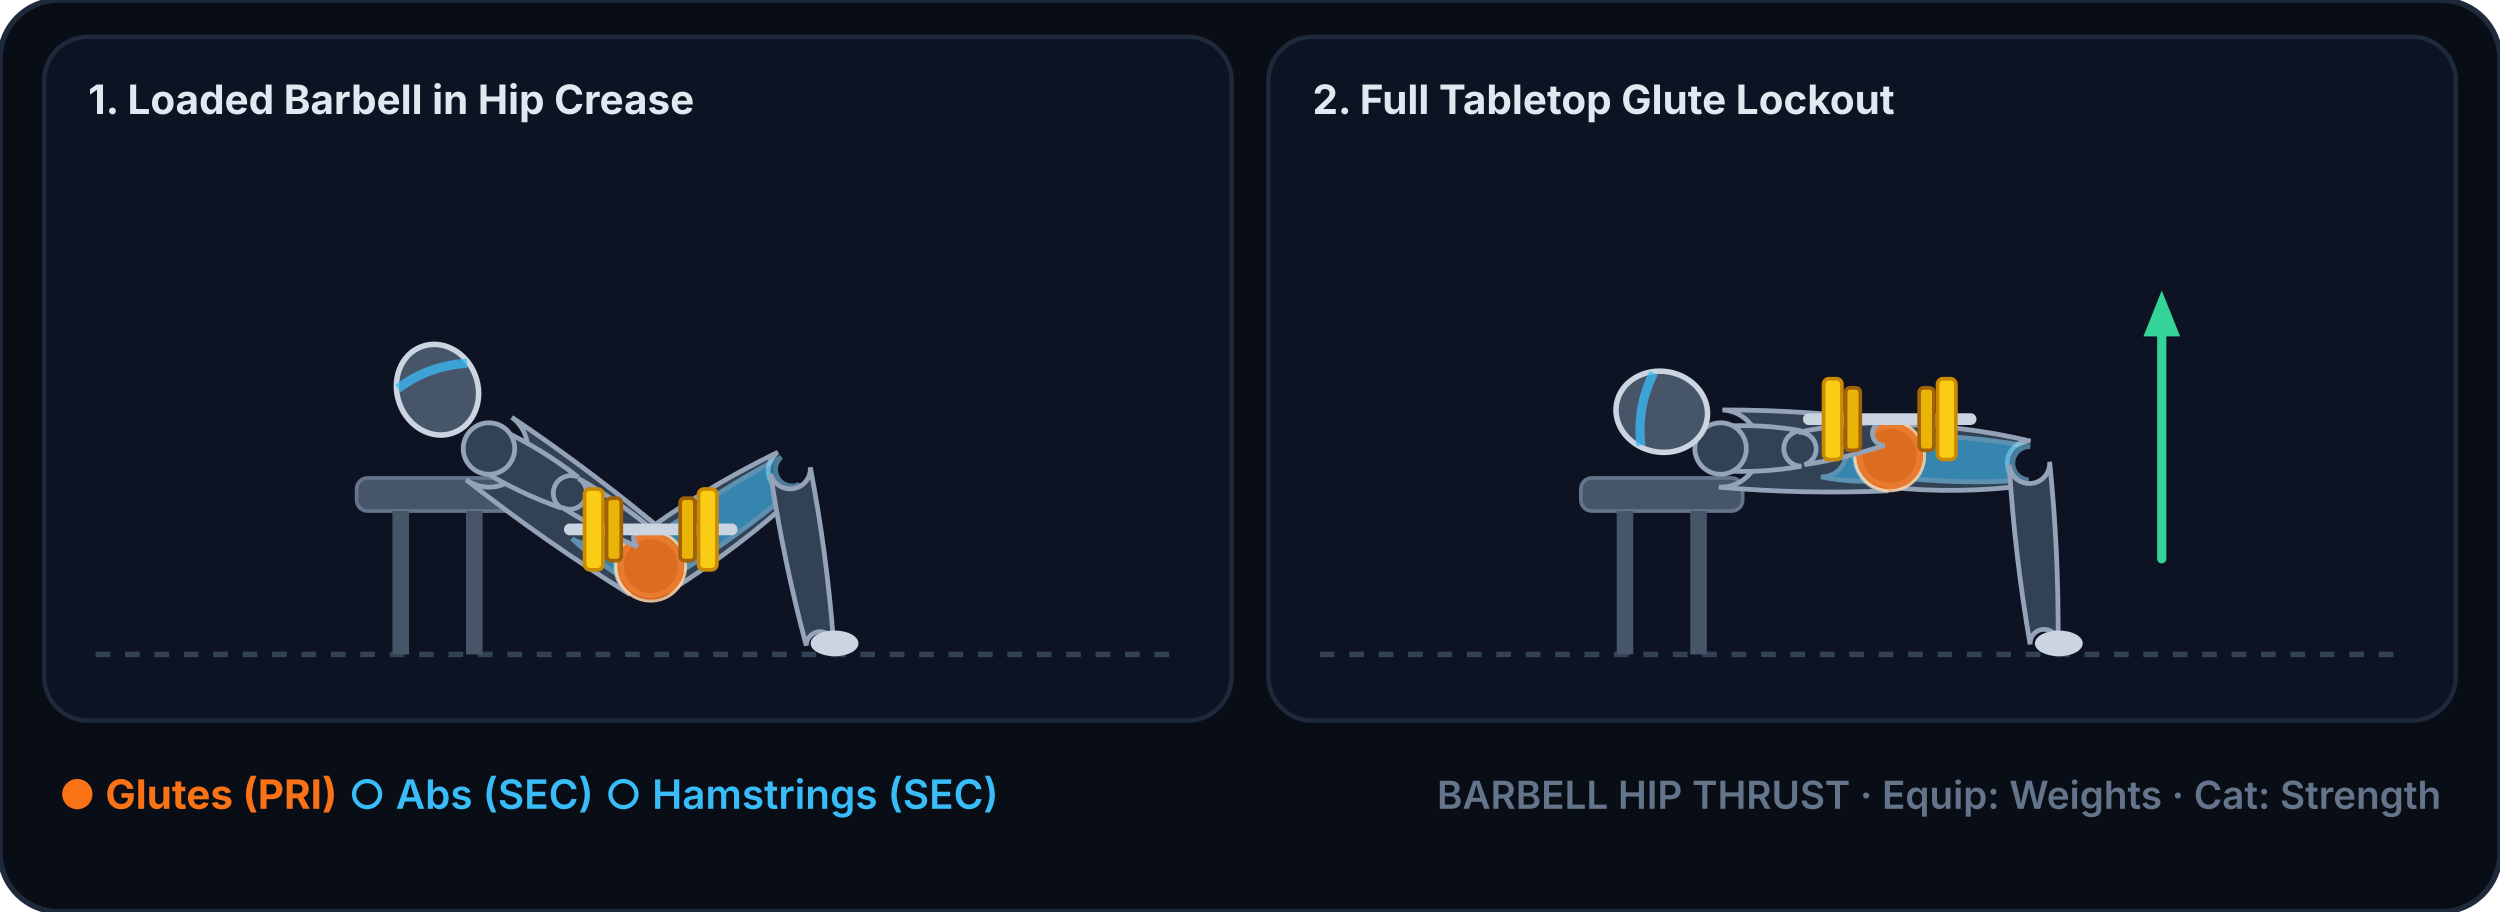
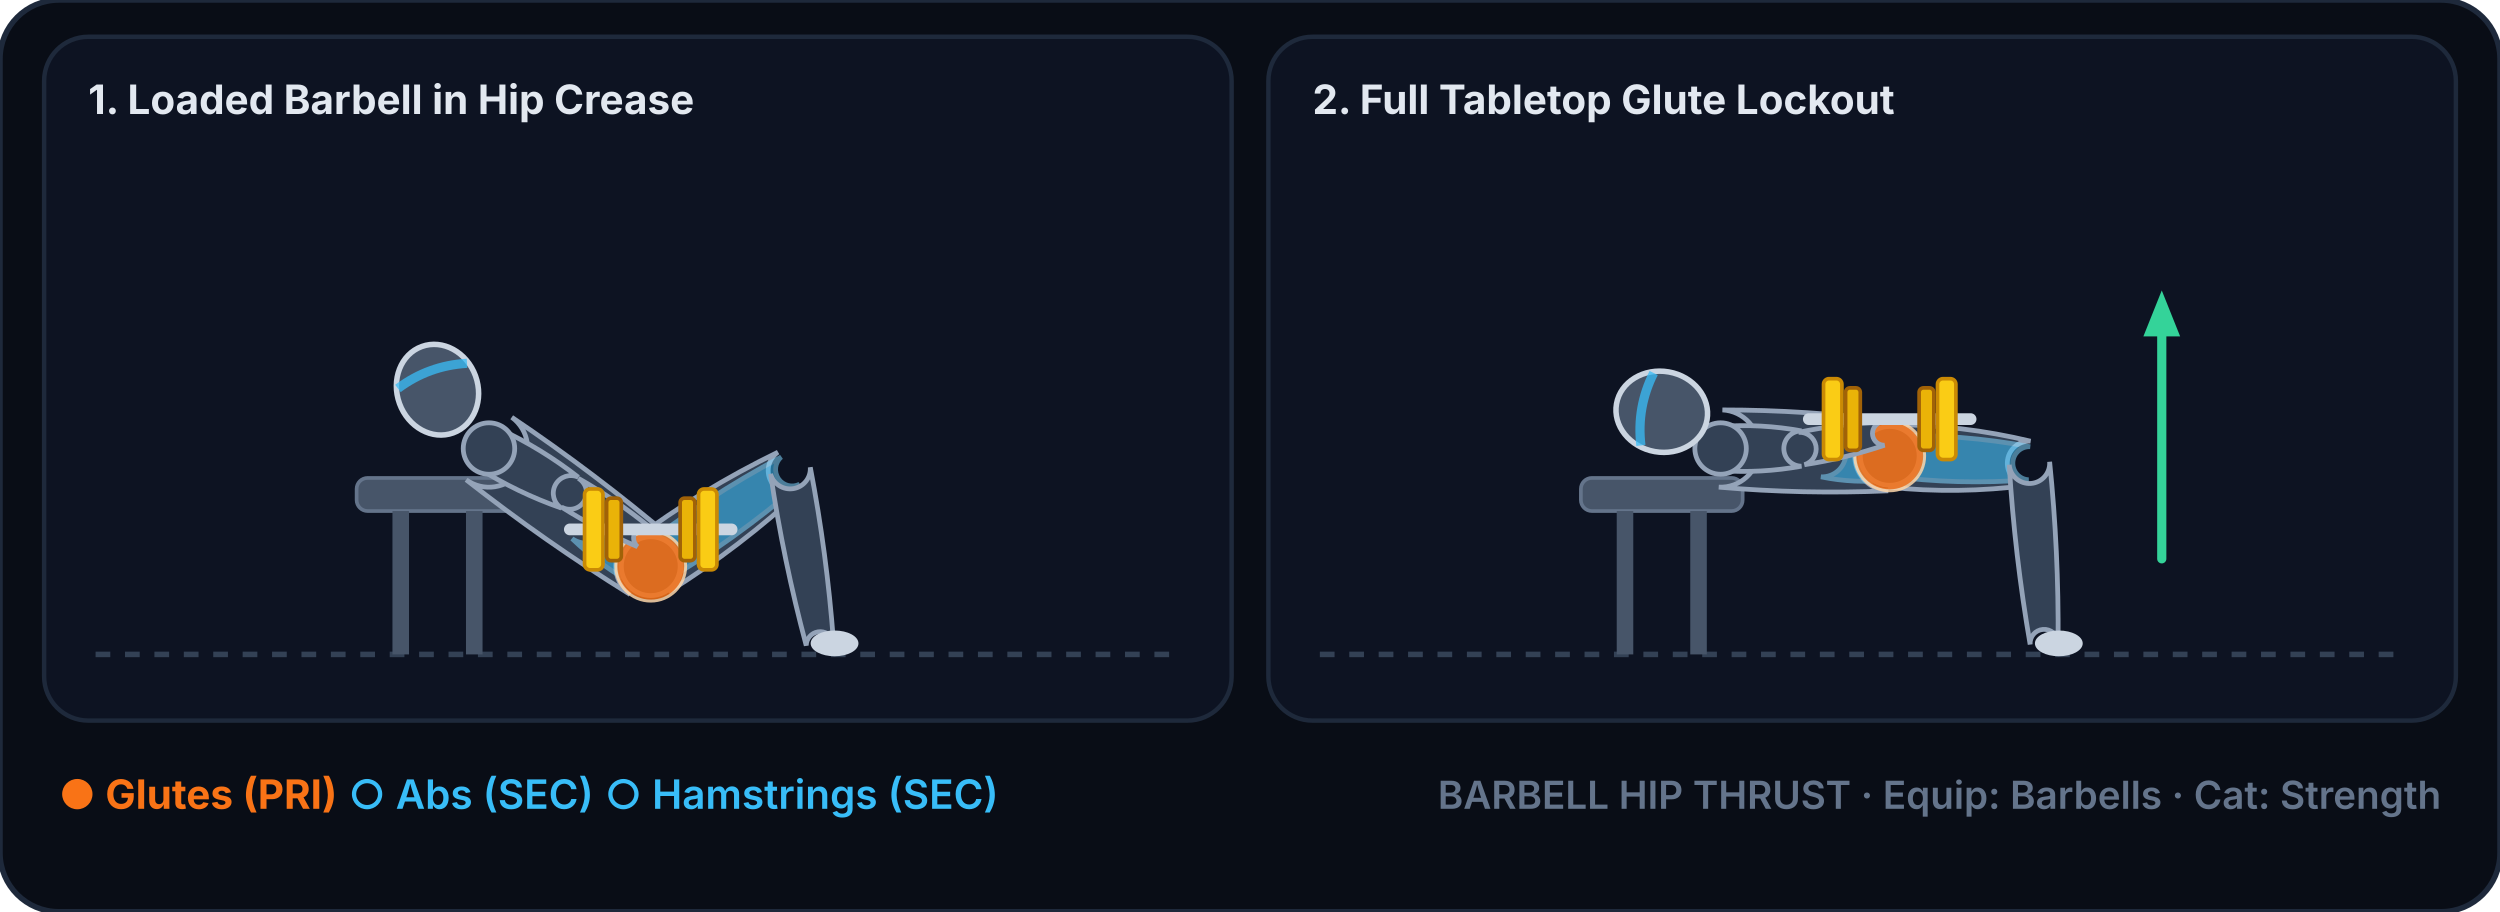
<svg xmlns="http://www.w3.org/2000/svg" viewBox="0 0 680 248" width="680" height="248" role="img" aria-label="Barbell Hip Thrust on Bench multi-step exercise diagram">
  <defs>
    <marker id="arrow" viewBox="0 0 10 10" refX="6" refY="5" markerWidth="5" markerHeight="5" orient="auto-start-reverse">
      <path d="M 0 1 L 10 5 L 0 9 z" fill="#34d399" />
    </marker>
  </defs>
  <rect width="680" height="248" rx="16" fill="#090d16" stroke="#1e293b" stroke-width="1.5" />
  <g transform="translate(12, 10)">
    <rect width="323" height="186" rx="12" fill="#0d1322" stroke="#1e293b" stroke-width="1.2" />
    <text x="12" y="21" fill="#e2e8f0" font-family="-apple-system, BlinkMacSystemFont, sans-serif" font-size="11" font-weight="700">1. Loaded Barbell in Hip Crease</text>
    <line x1="14" y1="168" x2="309" y2="168" stroke="#334155" stroke-width="1.5" stroke-dasharray="4 4" />
    <g transform="translate(59, 0)">
      <rect x="26" y="120" width="44" height="9" rx="3" fill="#475569" stroke="#64748b" stroke-width="1" />
      <line x1="38" y1="129" x2="38" y2="168" stroke="#475569" stroke-width="4.5" />
      <line x1="58" y1="129" x2="58" y2="168" stroke="#475569" stroke-width="4.5" />
      <path d="M 111.6 136.3 Q 90.8 118.7 68.2 103.5 A 10.5 10.5 0 0 1 55.8 120.5 Q 77.2 137.3 100.4 151.7 A 9.5 9.5 0 0 1 111.6 136.3 Z" fill="#334155" stroke="#94a3b8" stroke-width="1.3" />
      <g opacity="0.55">
        <path d="M 109.8 138.7 Q 101.9 131.1 92.2 125.9 A 6.5 6.5 0 0 1 84.6 136.5 Q 92.5 144.1 102.2 149.3 A 6.5 6.5 0 0 1 109.8 138.7 Z" fill="#38bdf8" stroke="#7dd3fc" stroke-width="1.3" />
      </g>
      <path d="M 110.8 151.0 Q 130.4 138.8 147.4 123.0 A 6 6 0 0 1 140.6 113.0 Q 119.6 123.2 101.2 137.0 A 8.5 8.5 0 0 1 110.8 151.0 Z" fill="#334155" stroke="#94a3b8" stroke-width="1.3" />
      <g opacity="0.55">
        <path d="M 109.1 148.5 Q 129.0 136.8 146.5 121.7 A 4.5 4.5 0 0 1 141.5 114.3 Q 121.0 125.2 102.9 139.5 A 5.5 5.5 0 0 1 109.1 148.5 Z" fill="#38bdf8" stroke="#7dd3fc" stroke-width="1.3" />
      </g>
      <circle cx="106.0" cy="144.0" r="8" fill="#334155" stroke="#94a3b8" stroke-width="1.3" />
      <circle cx="106.0" cy="144.0" r="9.5" fill="#f97316" opacity="0.85" stroke="#fed7aa" stroke-width="0.8" />
      <path d="M 138.6 118.9 Q 142.1 142.5 148.3 165.6 A 3.8 3.8 0 0 1 155.7 164.4 Q 153.9 140.5 149.4 117.1 A 5.5 5.5 0 0 1 138.6 118.9 Z" fill="#334155" stroke="#94a3b8" stroke-width="1.3" />
      <ellipse cx="156.0" cy="165.0" rx="6.5" ry="3.5" fill="#cbd5e1" />
      <path d="M 59.1 117.3 Q 69.7 124.0 81.7 128.2 A 4.8 4.8 0 0 1 86.3 119.8 Q 76.3 112.0 64.9 106.7 A 6 6 0 0 1 59.1 117.3 Z" fill="#334155" stroke="#94a3b8" stroke-width="1.3" />
      <path d="M 81.7 127.9 Q 91.5 134.1 102.4 138.7 A 3.2 3.2 0 0 1 105.6 133.3 Q 96.5 125.9 86.3 120.1 A 4.5 4.5 0 0 1 81.7 127.9 Z" fill="#334155" stroke="#94a3b8" stroke-width="1.3" />
      <circle cx="62.0" cy="112.0" r="7" fill="#334155" stroke="#94a3b8" stroke-width="1.3" />
      <g transform="translate(48.0, 96.0) rotate(-20)">
        <ellipse cx="0" cy="0" rx="11" ry="12.5" fill="#475569" stroke="#cbd5e1" stroke-width="1.5" />
        <path d="M -10 -4 Q 0 -7 10 -4" stroke="#38bdf8" stroke-width="2.5" fill="none" opacity="0.75" />
      </g>
      <g transform="translate(106.0, 134.0) rotate(0)">
        <line x1="-22" y1="0" x2="22" y2="0" stroke="#cbd5e1" stroke-width="3.2" stroke-linecap="round" />
        <rect x="-18" y="-11" width="5" height="22" rx="1.5" fill="#facc15" stroke="#ca8a04" stroke-width="1" />
        <rect x="-12" y="-8.5" width="4" height="17" rx="1.2" fill="#eab308" stroke="#a16207" stroke-width="1" />
        <rect x="13" y="-11" width="5" height="22" rx="1.5" fill="#facc15" stroke="#ca8a04" stroke-width="1" />
        <rect x="8" y="-8.5" width="4" height="17" rx="1.2" fill="#eab308" stroke="#a16207" stroke-width="1" />
      </g>
    </g>
  </g>
  <g transform="translate(345, 10)">
    <rect width="323" height="186" rx="12" fill="#0d1322" stroke="#1e293b" stroke-width="1.2" />
    <text x="12" y="21" fill="#e2e8f0" font-family="-apple-system, BlinkMacSystemFont, sans-serif" font-size="11" font-weight="700">2. Full Tabletop Glute Lockout</text>
    <line x1="14" y1="168" x2="309" y2="168" stroke="#334155" stroke-width="1.5" stroke-dasharray="4 4" />
    <g transform="translate(59, 0)">
      <rect x="26" y="120" width="44" height="9" rx="3" fill="#475569" stroke="#64748b" stroke-width="1" />
      <line x1="38" y1="129" x2="38" y2="168" stroke="#475569" stroke-width="4.5" />
      <line x1="58" y1="129" x2="58" y2="168" stroke="#475569" stroke-width="4.5" />
      <path d="M 110.4 104.5 Q 87.5 101.5 64.5 101.5 A 10.5 10.5 0 0 1 63.5 122.5 Q 86.5 124.5 109.6 123.5 A 9.5 9.5 0 0 1 110.4 104.5 Z" fill="#334155" stroke="#94a3b8" stroke-width="1.3" />
      <g opacity="0.55">
        <path d="M 110.3 107.5 Q 101.1 105.6 91.9 106.7 A 6.5 6.5 0 0 1 91.3 119.7 Q 100.5 121.6 109.7 120.5 A 6.5 6.5 0 0 1 110.3 107.5 Z" fill="#38bdf8" stroke="#7dd3fc" stroke-width="1.3" />
      </g>
      <path d="M 109.6 122.5 Q 128.5 124.5 147.7 122.0 A 6 6 0 0 1 148.3 110.0 Q 129.5 105.5 110.4 105.5 A 8.5 8.5 0 0 1 109.6 122.5 Z" fill="#334155" stroke="#94a3b8" stroke-width="1.3" />
      <g opacity="0.55">
        <path d="M 109.7 119.5 Q 128.6 122.0 147.8 120.5 A 4.5 4.5 0 0 1 148.2 111.5 Q 129.4 108.0 110.3 108.5 A 5.5 5.5 0 0 1 109.7 119.5 Z" fill="#38bdf8" stroke="#7dd3fc" stroke-width="1.3" />
      </g>
      <circle cx="110.0" cy="114.0" r="8" fill="#334155" stroke="#94a3b8" stroke-width="1.3" />
      <circle cx="110.0" cy="114.0" r="9.5" fill="#f97316" opacity="0.85" stroke="#fed7aa" stroke-width="0.8" />
      <path d="M 142.5 116.4 Q 144.0 141.0 148.2 165.3 A 3.8 3.8 0 0 1 155.8 164.7 Q 156.0 140.0 153.5 115.6 A 5.5 5.5 0 0 1 142.5 116.4 Z" fill="#334155" stroke="#94a3b8" stroke-width="1.3" />
      <ellipse cx="156.0" cy="165.0" rx="6.5" ry="3.5" fill="#cbd5e1" />
      <path d="M 64.0 118.0 Q 75.0 118.8 86.0 116.8 A 4.8 4.8 0 0 1 86.0 107.2 Q 75.0 105.2 64.0 106.0 A 6 6 0 0 1 64.0 118.0 Z" fill="#334155" stroke="#94a3b8" stroke-width="1.3" />
      <path d="M 86.8 116.4 Q 97.9 114.7 108.6 111.1 A 3.2 3.2 0 0 1 107.4 104.9 Q 96.1 105.3 85.2 107.6 A 4.5 4.5 0 0 1 86.8 116.4 Z" fill="#334155" stroke="#94a3b8" stroke-width="1.3" />
      <circle cx="64.0" cy="112.0" r="7" fill="#334155" stroke="#94a3b8" stroke-width="1.3" />
      <g transform="translate(48.0, 102.0) rotate(-80)">
        <ellipse cx="0" cy="0" rx="11" ry="12.5" fill="#475569" stroke="#cbd5e1" stroke-width="1.5" />
        <path d="M -10 -4 Q 0 -7 10 -4" stroke="#38bdf8" stroke-width="2.5" fill="none" opacity="0.75" />
      </g>
      <g transform="translate(110.0, 104.0) rotate(0)">
        <line x1="-22" y1="0" x2="22" y2="0" stroke="#cbd5e1" stroke-width="3.2" stroke-linecap="round" />
        <rect x="-18" y="-11" width="5" height="22" rx="1.5" fill="#facc15" stroke="#ca8a04" stroke-width="1" />
        <rect x="-12" y="-8.5" width="4" height="17" rx="1.2" fill="#eab308" stroke="#a16207" stroke-width="1" />
        <rect x="13" y="-11" width="5" height="22" rx="1.5" fill="#facc15" stroke="#ca8a04" stroke-width="1" />
        <rect x="8" y="-8.5" width="4" height="17" rx="1.2" fill="#eab308" stroke="#a16207" stroke-width="1" />
      </g>
      <path d="M 184 142 L 184 74" stroke="#34d399" stroke-width="2.5" stroke-linecap="round" marker-end="url(#arrow)" />
    </g>
  </g>
  <text x="16" y="220" fill="#cbd5e1" font-family="-apple-system, BlinkMacSystemFont, sans-serif" font-size="11">
    <tspan fill="#f97316" font-weight="700">● Glutes (PRI)</tspan>
    <tspan fill="#38bdf8" font-weight="600">  ○ Abs (SEC)</tspan>
    <tspan fill="#38bdf8" font-weight="600">  ○ Hamstrings (SEC)</tspan>
  </text>
  <text x="664" y="220" text-anchor="end" fill="#64748b" font-family="-apple-system, BlinkMacSystemFont, sans-serif" font-size="10.5" font-weight="600">
-     BARBELL HIP THRUST · Equip: Weights · Cat: Strength
+     BARBELL HIP THRUST · Equip: Barbells · Cat: Strength
  </text>
</svg>
